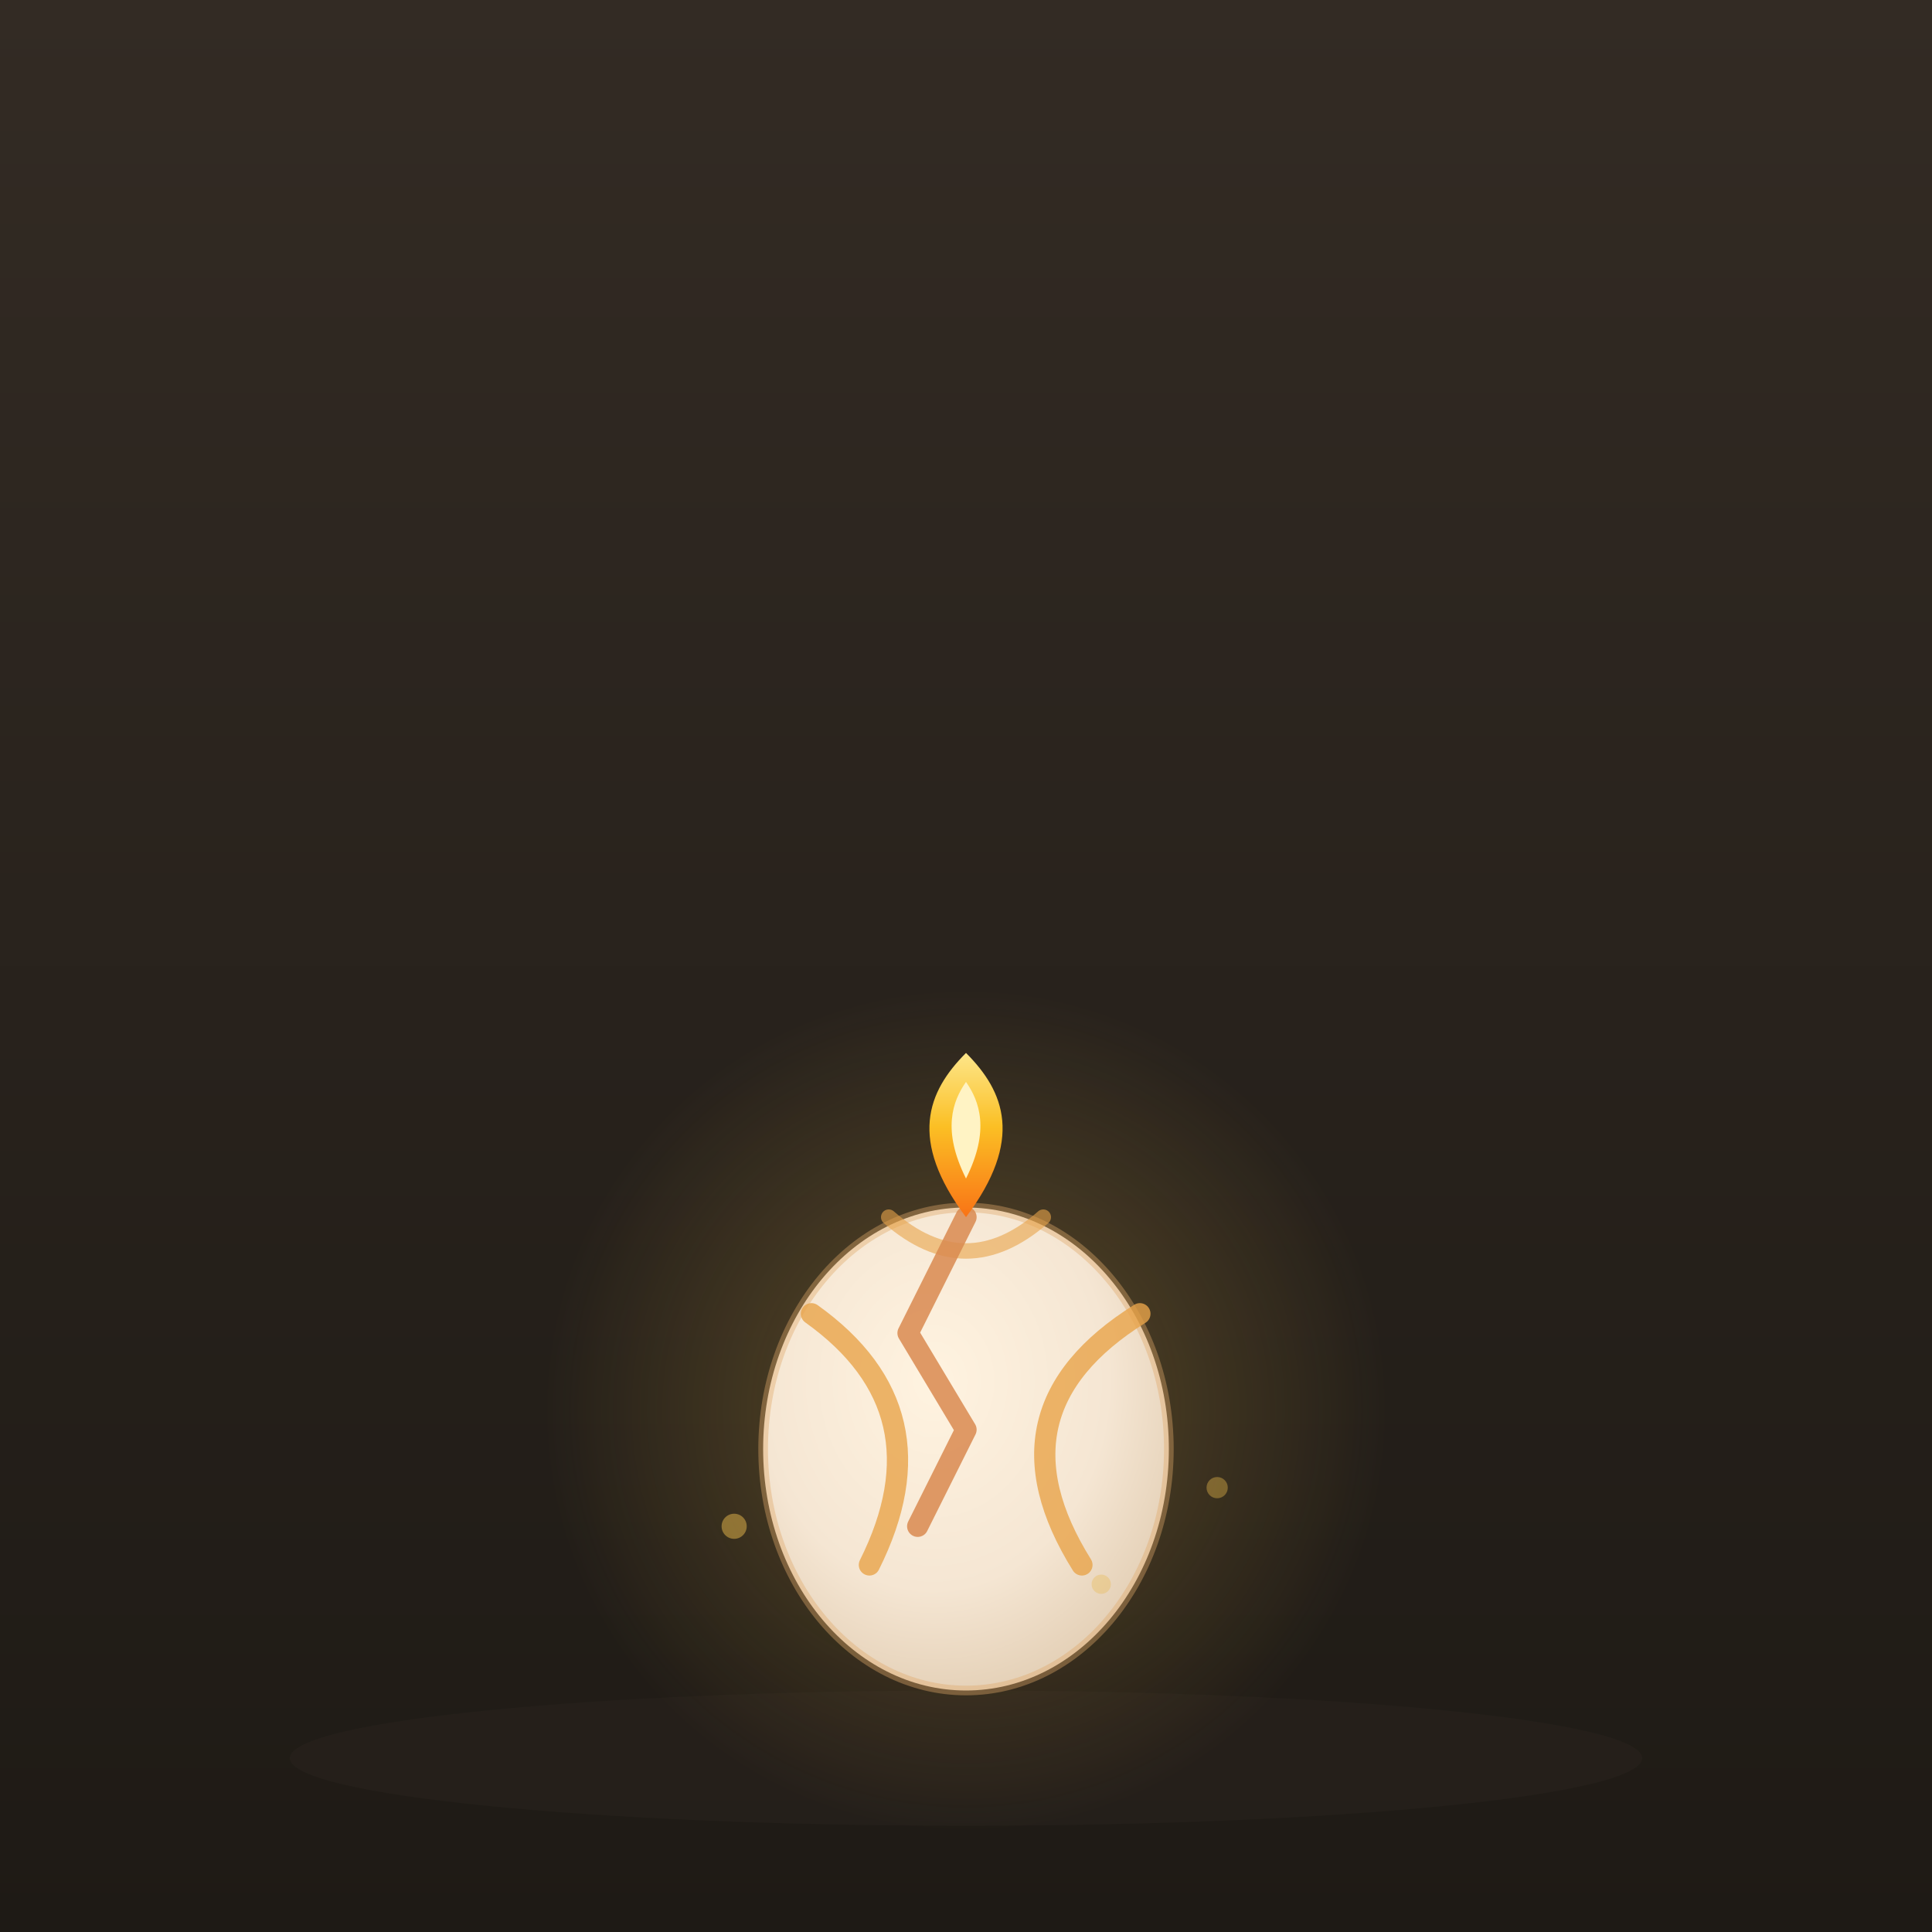
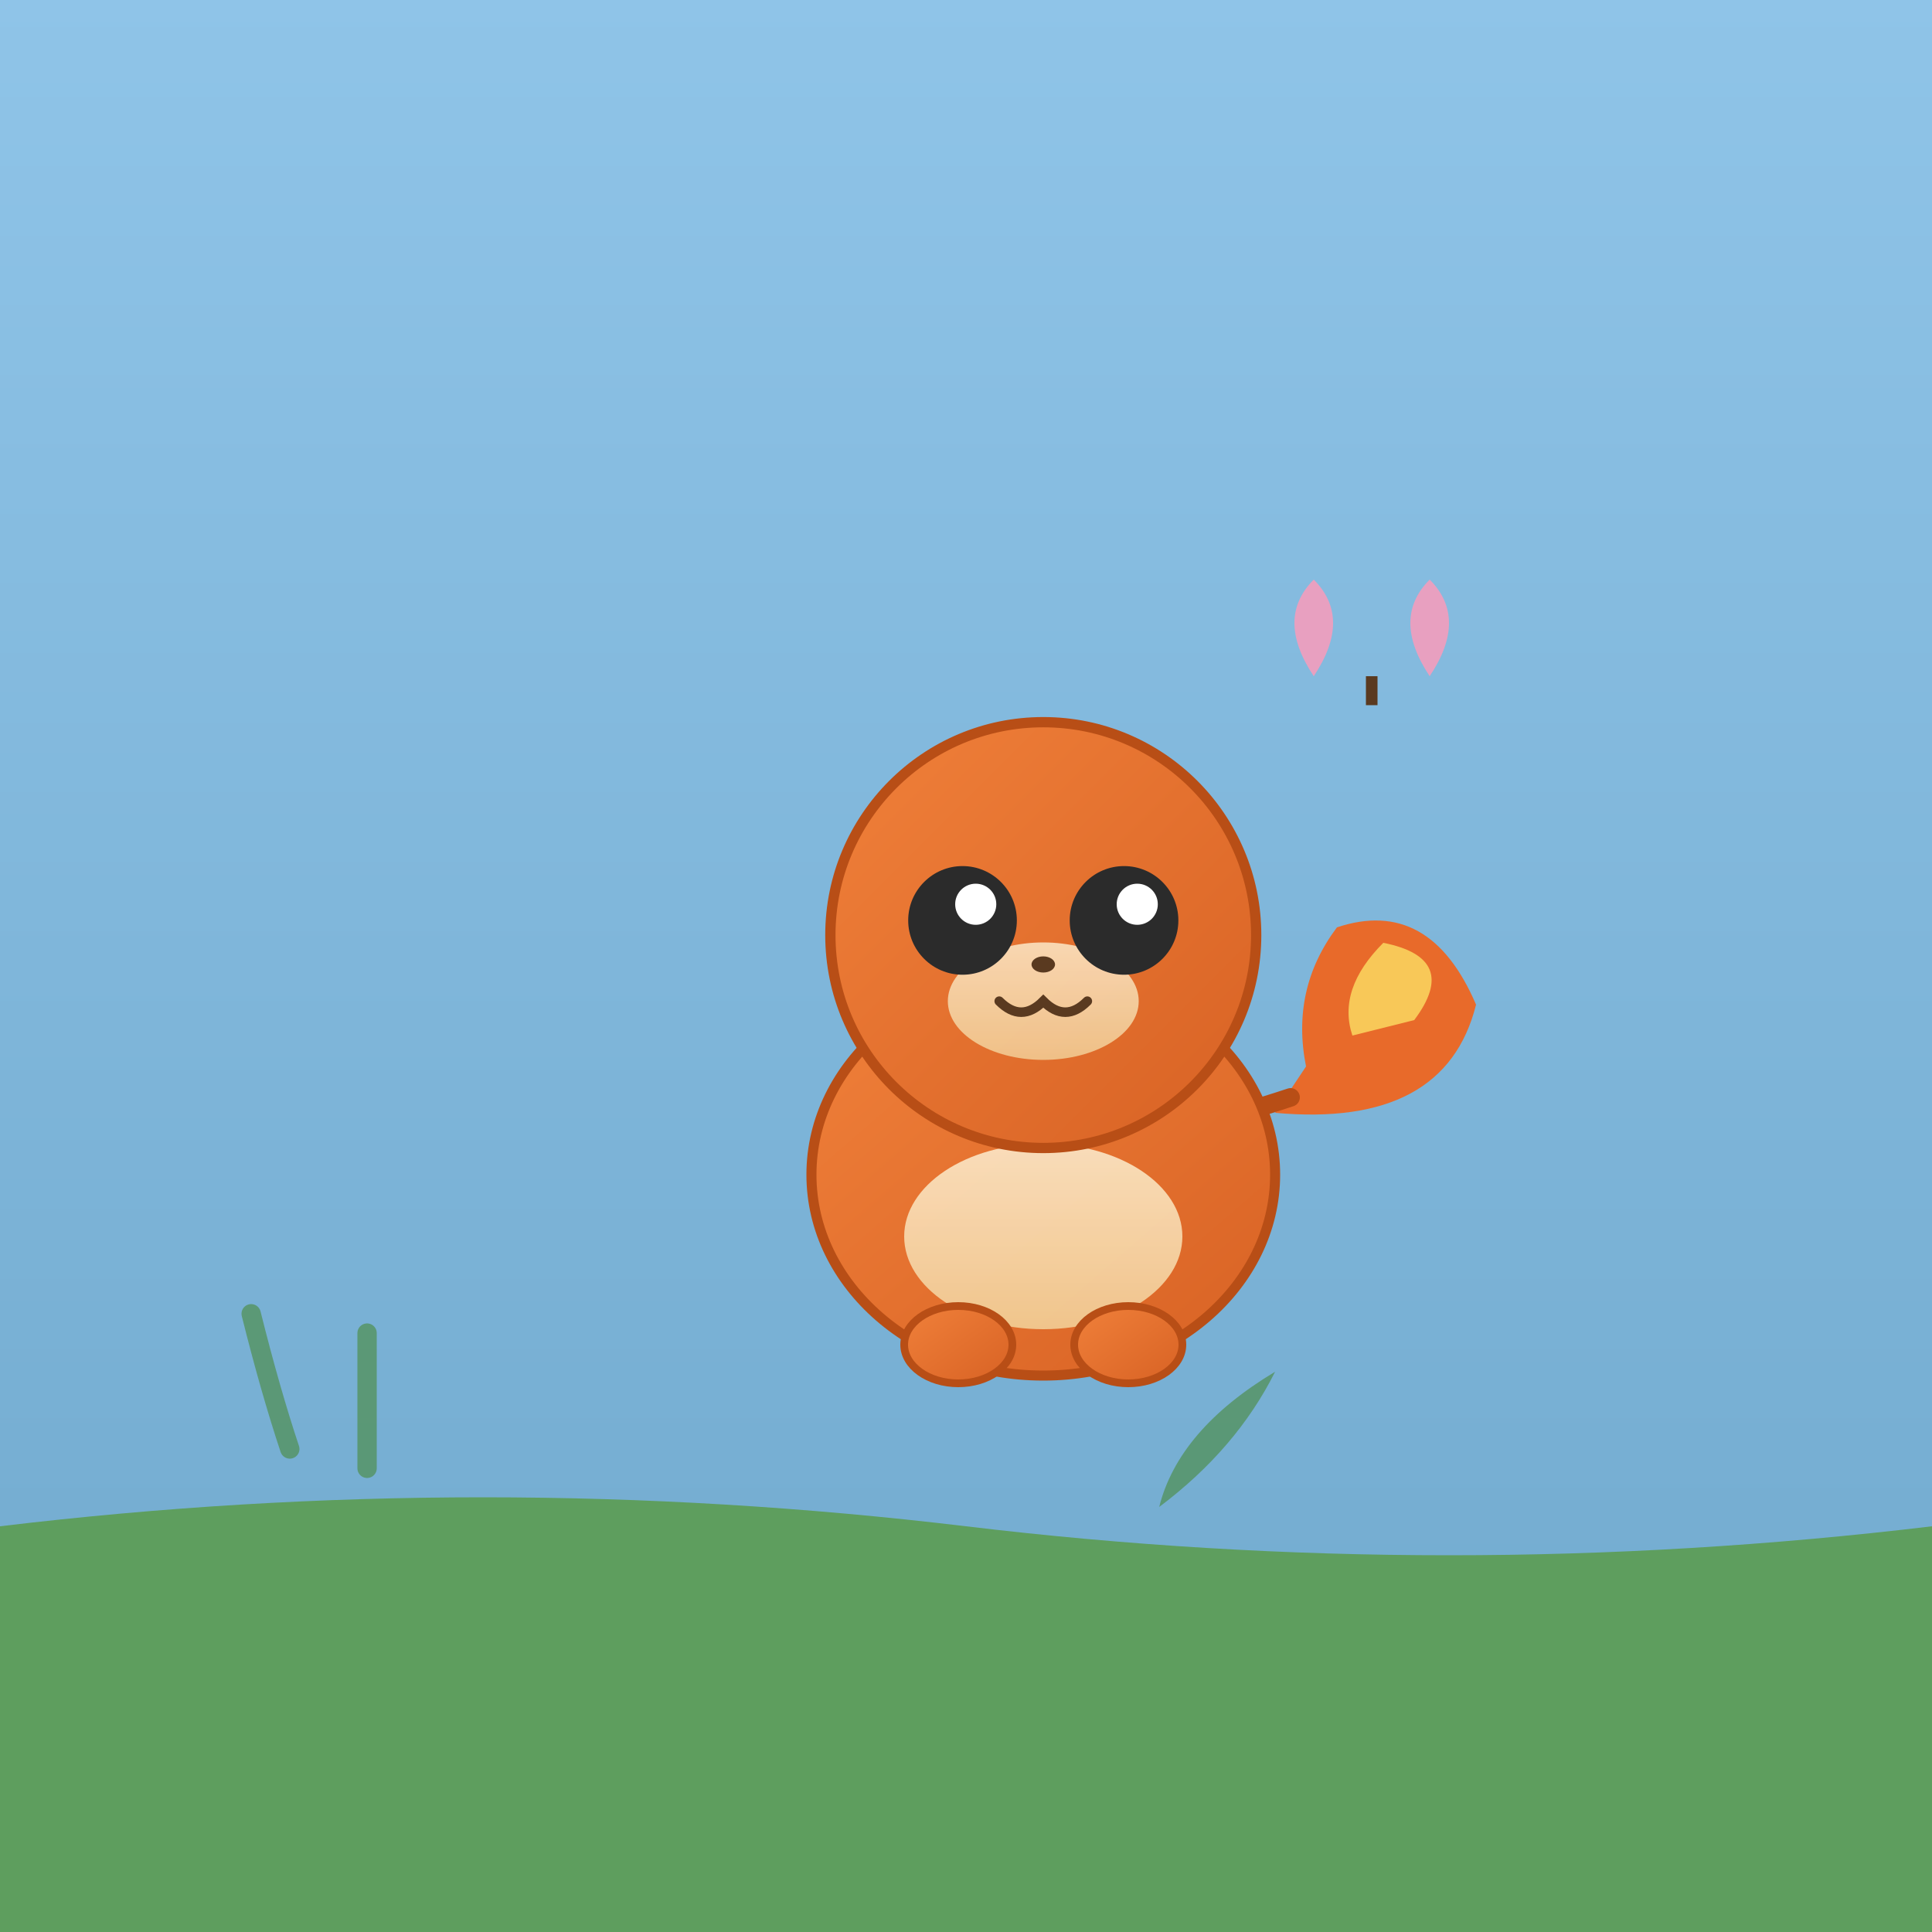
- <svg xmlns="http://www.w3.org/2000/svg" viewBox="0 0 200 200" role="img" aria-label="小火龙·一阶·灵胎·火纹蛋">
+ <svg xmlns="http://www.w3.org/2000/svg" viewBox="0 0 200 200" role="img" aria-label="小火龙·一阶·火苗幼蜥">
  <defs>
    <linearGradient id="bg" x1="0" y1="0" x2="0" y2="1">
-       <stop offset="0%" stop-color="#332B24" />
-       <stop offset="100%" stop-color="#1E1A15" />
+       <stop offset="0%" stop-color="#8FC4E8" />
+       <stop offset="100%" stop-color="#6FA8CC" />
    </linearGradient>
-     <radialGradient id="halo" cx="50%" cy="50%" r="50%">
-       <stop offset="0%" stop-color="#E8B84B" stop-opacity="0.3" />
-       <stop offset="100%" stop-color="#E8B84B" stop-opacity="0" />
-     </radialGradient>
-     <radialGradient id="shell" cx="42%" cy="36%" r="72%">
-       <stop offset="0%" stop-color="#FFF3E0" />
-       <stop offset="60%" stop-color="#F5E6D3" />
-       <stop offset="100%" stop-color="#E0CBB0" />
-     </radialGradient>
-     <linearGradient id="flame" x1="0" y1="1" x2="0" y2="0">
-       <stop offset="0%" stop-color="#F97316" />
-       <stop offset="55%" stop-color="#FBBF24" />
-       <stop offset="100%" stop-color="#FDE68A" />
+     <linearGradient id="fur" x1="0" y1="0" x2="1" y2="1">
+       <stop offset="0%" stop-color="#F0803A" />
+       <stop offset="100%" stop-color="#D86224" />
    </linearGradient>
+     <linearGradient id="belly" x1="0" y1="0" x2="0" y2="1">
+       <stop offset="0%" stop-color="#FCE8C8" />
+       <stop offset="100%" stop-color="#F2CE96" />
+     </linearGradient>
+     <g id="ch-head">
+       <circle cx="0" cy="0" r="29" fill="url(#fur)" stroke="#B84E16" stroke-width="1.4" />
+       <ellipse cx="0" cy="9" rx="13" ry="8" fill="url(#belly)" opacity="0.85" />
+       <circle cx="-11" cy="-2" r="7.4" fill="#2B2B2B" />
+       <circle cx="-9.2" cy="-4.2" r="2.8" fill="#FFF" />
+       <circle cx="11" cy="-2" r="7.4" fill="#2B2B2B" />
+       <circle cx="12.8" cy="-4.2" r="2.8" fill="#FFF" />
+       <ellipse cx="0" cy="4" rx="1.6" ry="1.1" fill="#5A3A20" />
+       <path d="M -6 9 Q -3 12 0 9 Q 3 12 6 9" fill="none" stroke="#5A3A20" stroke-width="1.3" stroke-linecap="round" />
+     </g>
  </defs>
  <rect width="200" height="200" fill="url(#bg)" />
-   <ellipse cx="100" cy="182" rx="70" ry="7" fill="#26211B" opacity="0.7" />
-   <circle cx="100" cy="146" r="44" fill="url(#halo)" />
-   <ellipse cx="100" cy="150" rx="21" ry="25" fill="url(#shell)" />
-   <ellipse cx="100" cy="150" rx="21" ry="25" fill="none" stroke="#E0A86A" stroke-opacity="0.4" stroke-width="1" />
-   <path d="M 84 136 Q 98 146 90 162" fill="none" stroke="#E8A44A" stroke-width="2.2" stroke-linecap="round" opacity="0.8" />
-   <path d="M 118 136 Q 102 146 112 162" fill="none" stroke="#E8A44A" stroke-width="2.2" stroke-linecap="round" opacity="0.8" />
-   <path d="M 92 126 Q 100 133 108 126" fill="none" stroke="#E8A44A" stroke-width="1.6" stroke-linecap="round" opacity="0.6" />
-   <path d="M 100 126 L 94 138 L 100 148 L 95 158" fill="none" stroke="#D98A50" stroke-width="2.2" stroke-linecap="round" stroke-linejoin="round" opacity="0.85" />
-   <path d="M 100 126 C 94 118 96 113 100 109 C 104 113 106 118 100 126 Z" fill="url(#flame)" />
-   <path d="M 100 122 C 97.5 117 98.6 114 100 112 C 101.4 114 102.5 117 100 122 Z" fill="#FFF3C4" />
-   <circle cx="76" cy="158" r="1.3" fill="#E8B84B" opacity="0.5" />
-   <circle cx="126" cy="154" r="1.1" fill="#E8B84B" opacity="0.4" />
-   <circle cx="114" cy="164" r="1" fill="#E8B84B" opacity="0.35" />
+   <path d="M 0 158 Q 50 152 100 158 Q 150 164 200 158 L 200 200 L 0 200 Z" fill="#5E9E5E" />
+   <g stroke="#4E8E4E" stroke-width="2" stroke-linecap="round" opacity="0.7">
+     <path d="M 30 150 Q 28 144 26 136 M 38 152 Q 38 146 38 138" />
+   </g>
+   <g fill="#4E8E4E" opacity="0.7">
+     <path d="M 120 156 Q 128 150 132 142 Q 122 148 120 156 Z" />
+   </g>
+   <g transform="translate(142,70)">
+     <animateTransform attributeName="transform" type="translate" values="142 70;148 66;142 70" dur="2.2s" repeatCount="indefinite" />
+     <path d="M -6 0 Q -10 -6 -6 -10 Q -2 -6 -6 0 Z" fill="#E8A0C0" />
+     <path d="M 6 0 Q 10 -6 6 -10 Q 2 -6 6 0 Z" fill="#E8A0C0" />
+     <line x1="0" y1="0" x2="0" y2="3" stroke="#5A3A20" stroke-width="1.2" />
+   </g>
+   <g transform="translate(108,120) scale(0.8)">
+     <animateTransform attributeName="transform" type="translate" values="108 120;108 117;108 120" dur="1.8s" repeatCount="indefinite" />
+     <path d="M 30 -6 Q 52 -4 56 -20 Q 50 -34 38 -30 Q 32 -22 34 -12 Z" fill="#E86A2A">
+       <animateTransform attributeName="transform" type="scale" values="1 1;1 1.15;1 1" dur="0.6s" repeatCount="indefinite" additive="sum" />
+     </path>
+     <path d="M 48 -18 Q 54 -26 44 -28 Q 38 -22 40 -16 Z" fill="#F8C858" />
+     <path d="M 18 -4 Q 26 -6 32 -8" stroke="#B84E16" stroke-width="2.4" stroke-linecap="round" fill="none" />
+     <ellipse cx="0" cy="2" rx="30" ry="26" fill="url(#fur)" stroke="#B84E16" stroke-width="1.3" />
+     <ellipse cx="0" cy="10" rx="18" ry="12" fill="url(#belly)" opacity="0.9" />
+     <path d="M 0 -22 L 2 -16 M 6 -22 L 7 -16 M -4 -22 L -3 -16" stroke="#B84E16" stroke-width="2.4" stroke-linecap="round" />
+     <ellipse cx="-11" cy="24" rx="7" ry="5" fill="url(#fur)" stroke="#B84E16" stroke-width="1" />
+     <ellipse cx="11" cy="24" rx="7" ry="5" fill="url(#fur)" stroke="#B84E16" stroke-width="1" />
+     <use href="#ch-head" transform="translate(0,-29) scale(0.95)" />
+   </g>
</svg>
